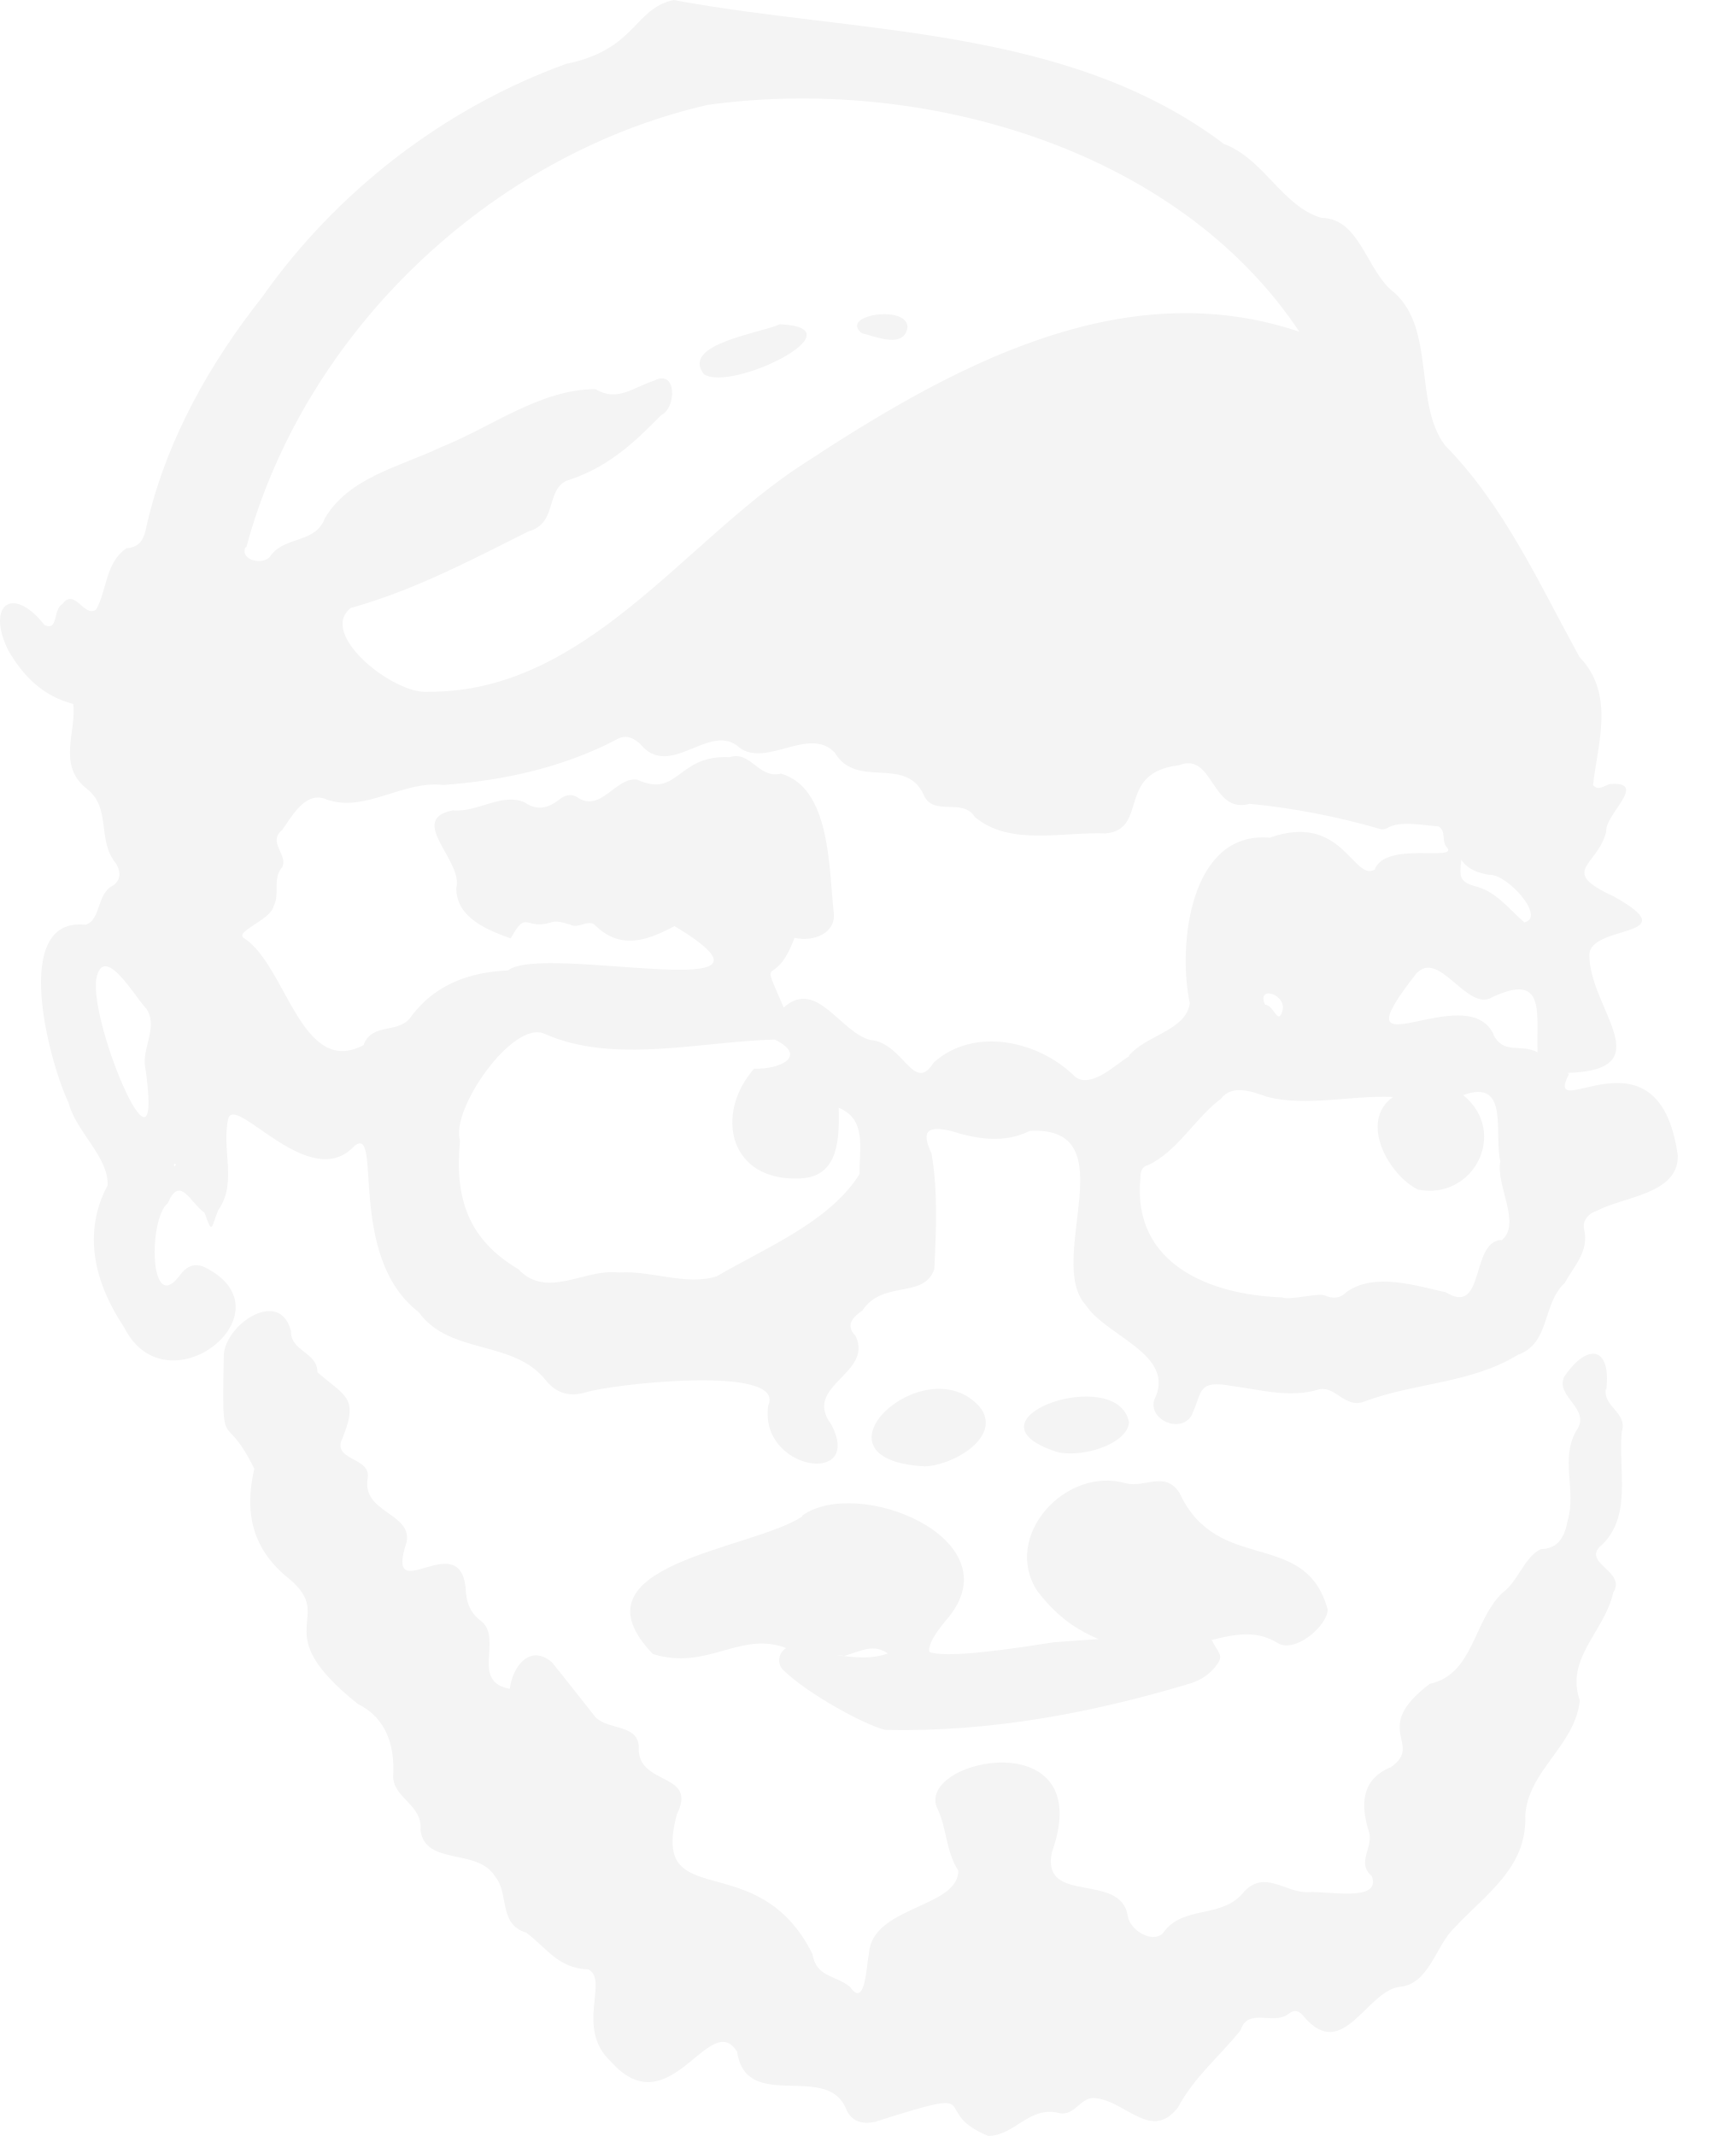
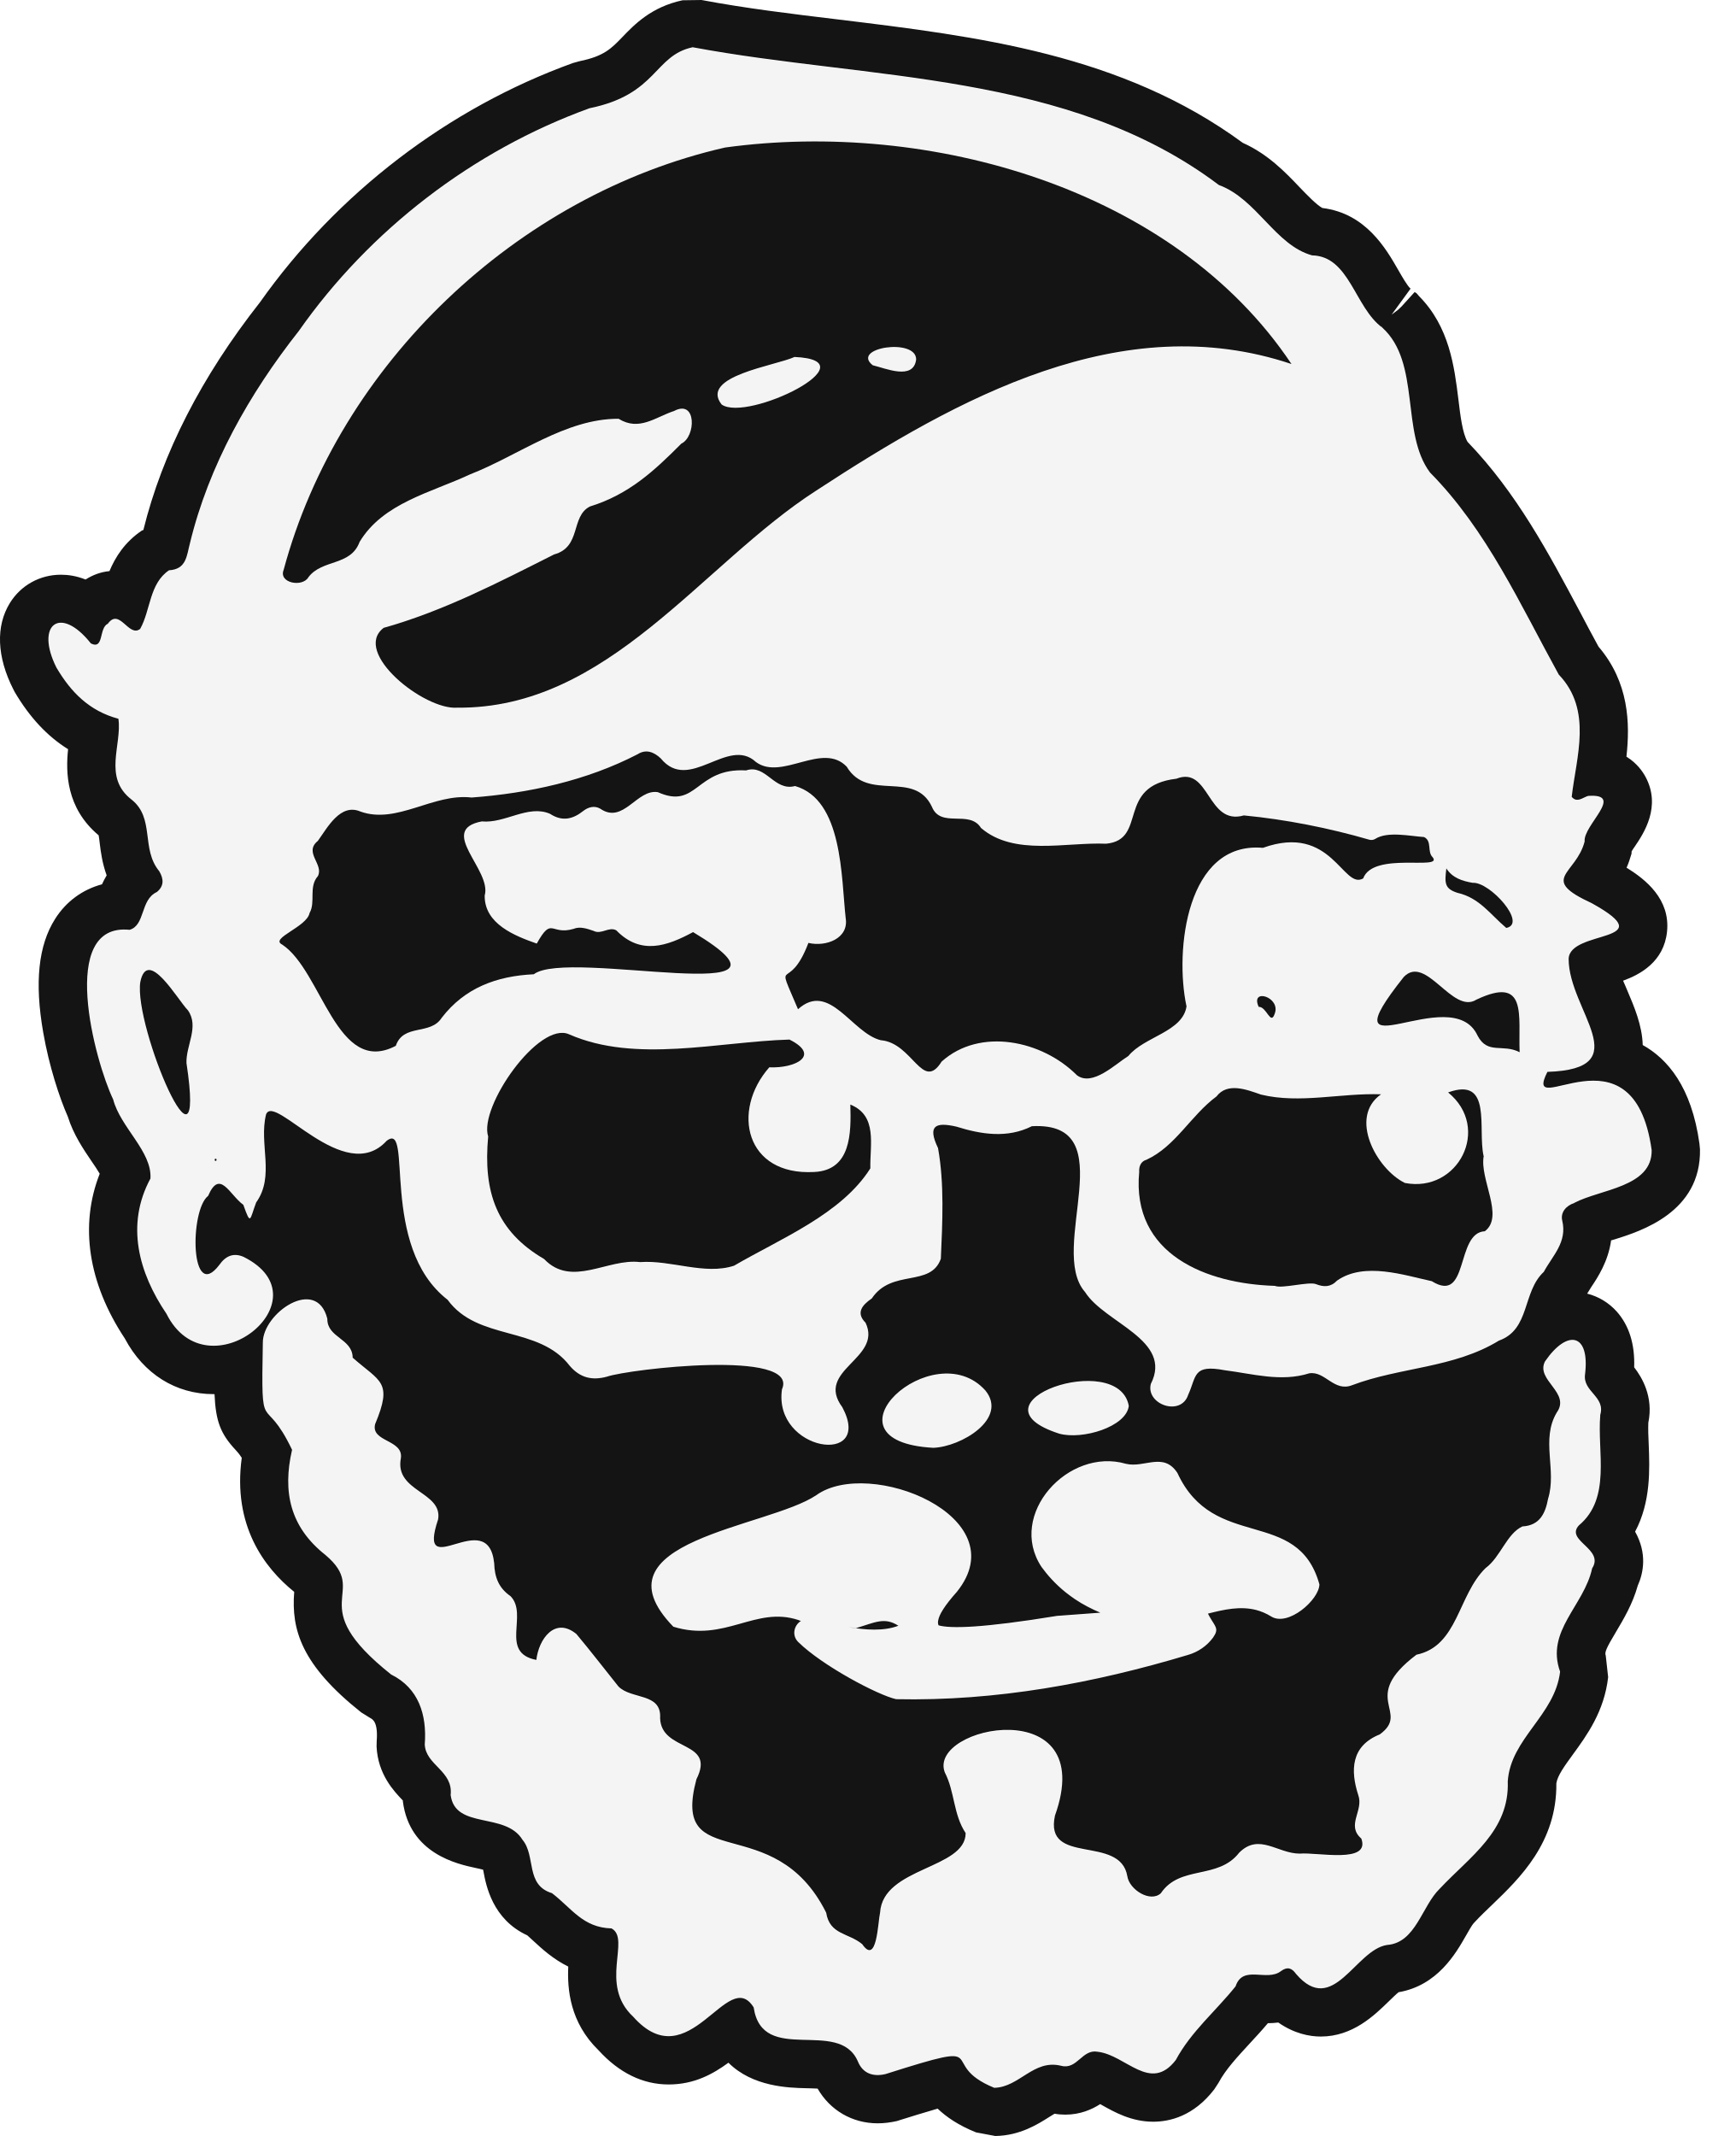
<svg xmlns="http://www.w3.org/2000/svg" width="13" height="16" viewBox="0 0 13 16" fill="none">
-   <g id="Ã propos â Tanguy Beaudouin, UX/UI Designer">
-     <g id="Body">
-       <g id="Section">
-         <g id="Container:margin">
-           <g id="Container">
-             <g id="Paragraph">
-               <g id="Frame 101">
-                 <g id="Bloc principal">
-                   <g id="Bloc text">
-                     <g id="Frame 1000002492">
-                       <g id="Vector">
-                         <path d="M11.74 8.037C12.456 8.016 11.906 7.558 11.906 7.152C11.913 6.92 12.653 7.029 12.089 6.715C11.67 6.521 11.966 6.493 12.033 6.229C12.019 6.102 12.354 5.852 12.061 5.873C12.019 5.883 11.973 5.929 11.934 5.88C11.969 5.566 12.1 5.199 11.832 4.921C11.532 4.375 11.268 3.786 10.824 3.335C10.591 3.024 10.753 2.475 10.45 2.196C10.45 2.196 10.443 2.186 10.439 2.182L10.45 2.196C10.235 2.037 10.193 1.636 9.9 1.632C9.611 1.551 9.466 1.188 9.17 1.079C7.986 0.187 6.424 0.257 5.046 0C4.743 0.067 4.771 0.37 4.239 0.479C3.326 0.811 2.519 1.435 1.962 2.228C1.574 2.718 1.257 3.282 1.109 3.892C1.084 3.99 1.084 4.096 0.947 4.107C0.791 4.212 0.802 4.417 0.721 4.565C0.633 4.635 0.559 4.396 0.467 4.526C0.397 4.558 0.439 4.734 0.333 4.681C0.09 4.375 -0.104 4.537 0.062 4.872C0.175 5.065 0.319 5.213 0.548 5.273C0.576 5.478 0.425 5.732 0.65 5.908C0.837 6.052 0.724 6.296 0.869 6.468C0.904 6.528 0.908 6.585 0.851 6.631C0.721 6.69 0.76 6.891 0.64 6.927C0.076 6.867 0.368 7.956 0.513 8.259C0.569 8.478 0.816 8.668 0.806 8.879C0.612 9.243 0.714 9.62 0.929 9.941C1.25 10.582 2.198 9.824 1.535 9.493C1.458 9.458 1.398 9.482 1.345 9.556C1.116 9.859 1.112 9.126 1.257 9.013C1.348 8.798 1.422 9.006 1.532 9.084C1.592 9.253 1.581 9.2 1.634 9.066C1.782 8.858 1.655 8.608 1.711 8.375C1.775 8.203 2.325 8.943 2.656 8.583C2.868 8.418 2.593 9.412 3.136 9.828C3.372 10.155 3.851 10.029 4.094 10.346C4.175 10.441 4.271 10.462 4.383 10.431C4.556 10.371 5.896 10.216 5.755 10.529C5.684 11.016 6.474 11.136 6.227 10.67C6.008 10.378 6.544 10.293 6.41 10.008C6.333 9.93 6.382 9.87 6.46 9.817C6.615 9.584 6.921 9.733 6.999 9.507C7.013 9.221 7.027 8.918 6.978 8.64C6.893 8.46 6.96 8.435 7.122 8.471C7.32 8.534 7.524 8.566 7.715 8.471C8.448 8.432 7.831 9.433 8.13 9.771C8.286 10.014 8.821 10.145 8.645 10.49C8.606 10.653 8.881 10.748 8.938 10.575C9.005 10.427 8.973 10.335 9.223 10.381C9.442 10.409 9.664 10.476 9.886 10.406C10.009 10.385 10.08 10.554 10.221 10.498C10.598 10.357 11.018 10.364 11.37 10.149C11.617 10.06 11.55 9.768 11.723 9.609C11.79 9.482 11.906 9.377 11.867 9.207C11.853 9.147 11.895 9.091 11.962 9.07C12.167 8.961 12.572 8.946 12.569 8.657C12.428 7.628 11.546 8.453 11.754 8.044L11.74 8.037ZM1.084 7.967C1.246 9.031 0.668 7.681 0.721 7.332C0.777 7.054 1.014 7.473 1.095 7.554C1.183 7.681 1.077 7.829 1.084 7.967ZM1.306 8.735C1.299 8.728 1.306 8.714 1.313 8.717C1.32 8.724 1.313 8.738 1.306 8.735ZM10.947 6.44C10.996 6.514 11.074 6.539 11.155 6.553C11.289 6.542 11.585 6.874 11.419 6.909C11.296 6.803 11.208 6.673 11.035 6.634C10.933 6.602 10.933 6.56 10.947 6.444V6.44ZM1.845 4.1C2.279 2.489 3.671 1.16 5.3 0.786C6.897 0.564 8.814 1.103 9.734 2.485C8.405 2.037 7.122 2.75 6.016 3.476C5.117 4.057 4.387 5.189 3.206 5.182C2.949 5.203 2.378 4.748 2.628 4.554C3.097 4.424 3.53 4.195 3.96 3.98C4.175 3.92 4.087 3.684 4.239 3.603C4.546 3.507 4.743 3.324 4.954 3.109C5.067 3.056 5.074 2.76 4.898 2.852C4.746 2.901 4.623 3.014 4.461 2.915C4.045 2.915 3.675 3.204 3.298 3.352C2.995 3.497 2.617 3.574 2.434 3.881C2.364 4.071 2.142 4.015 2.032 4.156C1.986 4.241 1.796 4.202 1.838 4.1H1.845ZM6.439 8.795C6.213 9.154 5.737 9.345 5.37 9.56C5.141 9.634 4.877 9.514 4.634 9.532C4.38 9.5 4.098 9.736 3.883 9.507C3.513 9.288 3.403 8.982 3.446 8.545C3.372 8.312 3.844 7.635 4.08 7.744C4.598 7.974 5.247 7.801 5.804 7.787C6.054 7.91 5.846 8.012 5.649 8.005C5.349 8.347 5.462 8.855 5.998 8.827C6.29 8.813 6.287 8.516 6.283 8.298C6.498 8.386 6.435 8.612 6.439 8.798V8.795ZM8.455 7.914C8.353 7.977 8.173 8.157 8.053 8.065C7.782 7.794 7.295 7.688 6.995 7.959C6.844 8.199 6.77 7.811 6.52 7.79C6.294 7.734 6.118 7.325 5.871 7.547C5.681 7.103 5.797 7.441 5.952 7.025C6.09 7.057 6.269 6.994 6.245 6.828C6.209 6.507 6.223 5.901 5.85 5.795C5.684 5.837 5.621 5.619 5.466 5.672C5.071 5.651 5.085 5.982 4.775 5.841C4.613 5.813 4.503 6.095 4.323 5.971C4.278 5.943 4.228 5.957 4.19 5.989C4.105 6.056 4.024 6.074 3.929 6.01C3.756 5.936 3.576 6.088 3.393 6.07C3.044 6.137 3.474 6.451 3.418 6.652C3.418 6.877 3.657 6.969 3.826 7.029C3.946 6.81 3.932 6.965 4.116 6.913C4.168 6.891 4.225 6.913 4.274 6.927C4.334 6.958 4.394 6.891 4.45 6.923C4.644 7.121 4.849 7.046 5.053 6.937C6.09 7.561 4.07 7.061 3.805 7.269C3.513 7.283 3.262 7.374 3.083 7.61C2.995 7.751 2.787 7.653 2.723 7.829C2.261 8.072 2.145 7.24 1.835 7.032C1.736 6.983 2.029 6.895 2.05 6.786C2.099 6.698 2.039 6.581 2.113 6.497C2.163 6.405 2.001 6.31 2.113 6.218C2.187 6.116 2.29 5.918 2.448 5.989C2.734 6.091 3.019 5.844 3.319 5.88C3.767 5.848 4.218 5.749 4.616 5.541C4.683 5.499 4.743 5.524 4.796 5.573C5.021 5.848 5.321 5.397 5.54 5.601C5.744 5.749 6.061 5.439 6.252 5.636C6.417 5.915 6.78 5.658 6.918 5.95C6.988 6.123 7.21 5.971 7.302 6.119C7.563 6.341 7.965 6.229 8.282 6.243C8.61 6.211 8.356 5.788 8.832 5.732C9.093 5.629 9.072 6.102 9.361 6.021C9.689 6.052 10.027 6.119 10.344 6.211C10.358 6.215 10.376 6.211 10.39 6.204C10.485 6.144 10.662 6.183 10.774 6.19C10.838 6.222 10.795 6.306 10.841 6.349C10.922 6.454 10.376 6.299 10.298 6.514C10.14 6.606 10.055 6.081 9.512 6.275C8.913 6.222 8.821 7.082 8.913 7.515C8.885 7.72 8.582 7.755 8.458 7.907V7.914H8.455ZM9.604 7.582C9.572 7.677 9.54 7.526 9.477 7.526C9.407 7.374 9.653 7.448 9.604 7.582ZM11.247 9.288C11.014 9.299 11.127 9.863 10.831 9.68C10.616 9.634 10.302 9.528 10.09 9.676C10.037 9.729 9.985 9.729 9.925 9.704C9.868 9.683 9.66 9.743 9.604 9.718C9.075 9.701 8.479 9.475 8.543 8.823C8.543 8.781 8.553 8.738 8.599 8.728C8.825 8.622 8.948 8.379 9.146 8.231C9.23 8.118 9.385 8.178 9.495 8.217C9.798 8.291 10.122 8.203 10.436 8.217C10.178 8.397 10.401 8.802 10.623 8.911C11.039 8.992 11.303 8.481 10.961 8.203C11.31 8.076 11.19 8.488 11.239 8.7C11.204 8.879 11.402 9.172 11.247 9.292V9.288ZM11.19 7.751C10.989 7.311 9.978 8.093 10.612 7.29C10.785 7.11 10.993 7.586 11.18 7.469C11.585 7.279 11.508 7.593 11.518 7.882C11.388 7.815 11.268 7.903 11.187 7.751H11.19Z" fill="#F4F4F4" />
-                         <path d="M12.033 10.409C12.071 10.089 11.895 10.053 11.719 10.311C11.645 10.459 11.923 10.554 11.811 10.713C11.684 10.924 11.811 11.164 11.744 11.389C11.723 11.502 11.68 11.601 11.543 11.604C11.419 11.661 11.373 11.848 11.254 11.932C11.035 12.144 11.039 12.542 10.711 12.613C10.26 12.954 10.668 13.06 10.422 13.236C10.196 13.328 10.193 13.518 10.252 13.712C10.298 13.836 10.154 13.948 10.277 14.054C10.351 14.255 9.932 14.16 9.794 14.174C9.622 14.174 9.477 14.008 9.322 14.167C9.156 14.382 8.86 14.262 8.709 14.484C8.628 14.558 8.462 14.456 8.448 14.35C8.395 14.019 7.796 14.273 7.88 13.874C8.229 12.902 6.879 13.169 7.017 13.536C7.094 13.688 7.084 13.867 7.179 14.012C7.179 14.294 6.53 14.276 6.509 14.636C6.491 14.713 6.484 15.052 6.368 14.883C6.259 14.794 6.114 14.812 6.086 14.636C5.674 13.811 4.866 14.35 5.071 13.589C5.226 13.279 4.796 13.377 4.785 13.11C4.799 12.909 4.56 12.965 4.461 12.863C4.352 12.725 4.242 12.584 4.133 12.45C3.964 12.309 3.837 12.493 3.819 12.651C3.527 12.595 3.759 12.295 3.615 12.151C3.523 12.087 3.492 12.006 3.488 11.893C3.439 11.432 2.875 12.07 3.047 11.548C3.083 11.329 2.706 11.333 2.755 11.069C2.776 10.921 2.519 10.942 2.554 10.801C2.695 10.466 2.596 10.469 2.378 10.279C2.378 10.127 2.177 10.124 2.18 9.972C2.096 9.637 1.673 9.93 1.676 10.163C1.662 10.938 1.676 10.533 1.905 11.002C1.828 11.333 1.891 11.608 2.166 11.826C2.529 12.13 1.979 12.204 2.681 12.764C2.896 12.87 2.959 13.078 2.945 13.31C2.952 13.473 3.167 13.518 3.15 13.709C3.185 13.98 3.58 13.839 3.71 14.058C3.816 14.185 3.731 14.414 3.943 14.477C4.098 14.594 4.182 14.745 4.408 14.752C4.563 14.833 4.306 15.193 4.577 15.443C5.018 15.94 5.318 15.041 5.522 15.369C5.589 15.827 6.188 15.447 6.336 15.792C6.375 15.891 6.456 15.915 6.555 15.894C7.44 15.612 6.939 15.81 7.404 16C7.602 15.996 7.711 15.774 7.93 15.827C8.056 15.859 8.095 15.693 8.215 15.718C8.437 15.743 8.628 16.042 8.825 15.785C8.945 15.559 9.139 15.401 9.294 15.207C9.35 15.034 9.537 15.172 9.65 15.087C9.699 15.048 9.734 15.062 9.77 15.108C10.059 15.447 10.235 14.918 10.482 14.883C10.707 14.865 10.753 14.576 10.894 14.442C11.13 14.188 11.441 13.991 11.426 13.6C11.447 13.261 11.796 13.081 11.835 12.739C11.723 12.419 12.022 12.221 12.085 11.929C12.184 11.774 11.87 11.714 11.98 11.59C12.234 11.375 12.121 11.012 12.149 10.727C12.195 10.579 12.011 10.543 12.029 10.406L12.033 10.409Z" fill="#F4F4F4" />
-                         <path d="M6.012 11.358C5.635 11.611 4.242 11.714 4.891 12.39C5.296 12.514 5.533 12.225 5.871 12.338C5.874 12.338 5.882 12.345 5.889 12.345C5.836 12.376 5.815 12.457 5.867 12.51C6.058 12.694 6.488 12.926 6.632 12.958C7.415 12.976 8.183 12.831 8.92 12.609C8.998 12.584 9.068 12.538 9.114 12.472C9.167 12.401 9.132 12.387 9.086 12.302C9.086 12.295 9.079 12.288 9.075 12.285C9.202 12.253 9.329 12.225 9.452 12.256C9.491 12.267 9.53 12.281 9.569 12.306C9.703 12.39 9.946 12.175 9.946 12.056C9.777 11.442 9.121 11.802 8.835 11.181C8.726 11.016 8.578 11.146 8.434 11.111C7.982 10.98 7.503 11.509 7.771 11.918C7.817 11.978 7.877 12.049 7.958 12.115C7.982 12.137 8.007 12.154 8.032 12.172C8.095 12.214 8.162 12.249 8.229 12.278C8.127 12.285 8.014 12.292 7.891 12.302C7.302 12.397 7.059 12.405 6.964 12.376C6.96 12.366 6.957 12.355 6.964 12.338C6.971 12.292 7.017 12.218 7.108 12.112C7.584 11.52 6.421 11.054 6.008 11.354L6.012 11.358ZM6.657 12.383C6.601 12.405 6.534 12.415 6.467 12.415C6.4 12.415 6.336 12.408 6.269 12.397C6.294 12.397 6.315 12.401 6.322 12.405C6.47 12.359 6.544 12.313 6.654 12.387H6.657V12.383Z" fill="#F4F4F4" />
-                         <path d="M7.337 10.536C6.928 10.082 6.001 10.935 6.928 10.984C7.147 10.977 7.517 10.755 7.337 10.536Z" fill="#F4F4F4" />
-                         <path d="M5.843 2.429C5.695 2.496 5.099 2.577 5.272 2.802C5.473 2.943 6.46 2.457 5.843 2.429Z" fill="#F4F4F4" />
-                         <path d="M6.456 2.496C6.558 2.52 6.777 2.616 6.798 2.45C6.798 2.281 6.283 2.358 6.456 2.496Z" fill="#F4F4F4" />
-                         <path d="M7.915 10.875C8.095 10.924 8.441 10.822 8.458 10.656C8.377 10.212 7.165 10.631 7.915 10.875Z" fill="#F4F4F4" />
+   <g>
+     <g>
+       <g>
+         <g>
+           <g>
+             <g>
+               <g>
+                 <g>
+                   <g>
+                     <g>
+                       <g>
+                         <path d="M11.592 8.033C12.277 8.011 11.751 7.575 11.751 7.187C11.757 6.964 12.466 7.07 11.925 6.77C11.523 6.585 11.806 6.557 11.871 6.307C11.858 6.186 12.177 5.946 11.897 5.967C11.857 5.978 11.814 6.021 11.774 5.973C11.808 5.674 11.932 5.324 11.677 5.057C11.39 4.536 11.138 3.974 10.713 3.543C10.49 3.247 10.646 2.722 10.355 2.457C10.355 2.454 10.347 2.446 10.346 2.444L10.355 2.457C10.148 2.307 10.11 1.923 9.829 1.917C9.553 1.841 9.415 1.493 9.131 1.389C8.002 0.538 6.509 0.605 5.189 0.357C4.898 0.42 4.926 0.71 4.416 0.815C3.541 1.131 2.769 1.727 2.238 2.484C1.868 2.952 1.564 3.49 1.422 4.072C1.397 4.166 1.398 4.267 1.266 4.276C1.118 4.376 1.128 4.573 1.05 4.714C0.964 4.781 0.895 4.554 0.807 4.676C0.739 4.707 0.781 4.873 0.681 4.824C0.449 4.532 0.261 4.685 0.423 5.004C0.531 5.189 0.669 5.329 0.887 5.388C0.914 5.584 0.769 5.826 0.984 5.993C1.162 6.132 1.054 6.362 1.192 6.53C1.227 6.587 1.23 6.64 1.174 6.685C1.049 6.743 1.088 6.934 0.97 6.968C0.43 6.912 0.709 7.952 0.847 8.24C0.901 8.449 1.139 8.629 1.126 8.832C0.94 9.178 1.038 9.537 1.246 9.845C1.553 10.458 2.459 9.735 1.825 9.418C1.751 9.386 1.692 9.409 1.642 9.479C1.423 9.768 1.419 9.068 1.559 8.961C1.646 8.756 1.718 8.954 1.822 9.028C1.88 9.19 1.87 9.14 1.918 9.011C2.061 8.812 1.938 8.572 1.992 8.351C2.054 8.186 2.578 8.894 2.896 8.549C3.098 8.39 2.834 9.339 3.353 9.739C3.58 10.051 4.036 9.93 4.269 10.235C4.346 10.326 4.437 10.345 4.547 10.315C4.711 10.258 5.992 10.109 5.858 10.411C5.791 10.876 6.547 10.991 6.31 10.544C6.102 10.264 6.613 10.183 6.484 9.911C6.41 9.838 6.458 9.779 6.531 9.73C6.68 9.506 6.971 9.648 7.048 9.432C7.06 9.161 7.075 8.87 7.027 8.603C6.945 8.433 7.009 8.408 7.164 8.442C7.352 8.501 7.547 8.532 7.73 8.439C8.43 8.401 7.842 9.357 8.129 9.682C8.277 9.915 8.789 10.041 8.621 10.37C8.583 10.524 8.847 10.617 8.901 10.452C8.965 10.311 8.934 10.221 9.175 10.267C9.383 10.293 9.596 10.357 9.808 10.291C9.927 10.271 9.993 10.433 10.129 10.38C10.488 10.243 10.892 10.252 11.229 10.045C11.464 9.961 11.403 9.681 11.566 9.531C11.63 9.41 11.742 9.308 11.703 9.146C11.689 9.088 11.73 9.036 11.794 9.015C11.991 8.911 12.379 8.898 12.373 8.62C12.237 7.638 11.394 8.424 11.593 8.034L11.592 8.033ZM1.397 7.966C1.55 8.983 1 7.692 1.051 7.359C1.104 7.092 1.33 7.493 1.408 7.571C1.494 7.693 1.392 7.834 1.397 7.965V7.966ZM1.611 8.699C1.604 8.691 1.608 8.68 1.618 8.683C1.626 8.691 1.621 8.701 1.611 8.699ZM10.835 6.508C10.881 6.58 10.956 6.603 11.033 6.616C11.16 6.607 11.445 6.922 11.284 6.954C11.165 6.854 11.083 6.728 10.918 6.691C10.822 6.66 10.821 6.62 10.835 6.508ZM2.125 4.271C2.539 2.733 3.87 1.462 5.431 1.108C6.957 0.897 8.794 1.411 9.675 2.73C8.405 2.303 7.174 2.984 6.115 3.677C5.254 4.231 4.557 5.313 3.426 5.304C3.178 5.324 2.633 4.89 2.873 4.705C3.322 4.58 3.737 4.364 4.15 4.156C4.356 4.1 4.272 3.872 4.418 3.796C4.71 3.706 4.9 3.53 5.103 3.326C5.212 3.275 5.22 2.993 5.051 3.081C4.906 3.129 4.787 3.235 4.633 3.14C4.236 3.138 3.882 3.416 3.52 3.556C3.23 3.693 2.87 3.77 2.693 4.062C2.626 4.244 2.415 4.19 2.31 4.326C2.266 4.405 2.084 4.371 2.124 4.271L2.125 4.271ZM6.52 8.755C6.303 9.098 5.849 9.28 5.498 9.484C5.279 9.556 5.027 9.44 4.795 9.457C4.552 9.427 4.283 9.651 4.076 9.434C3.72 9.227 3.617 8.933 3.656 8.516C3.585 8.296 4.036 7.647 4.264 7.751C4.76 7.969 5.38 7.806 5.913 7.79C6.153 7.909 5.955 8.007 5.763 7.998C5.475 8.325 5.583 8.81 6.098 8.782C6.378 8.77 6.376 8.488 6.37 8.277C6.575 8.361 6.515 8.577 6.519 8.755H6.52ZM8.452 7.913C8.354 7.975 8.182 8.146 8.066 8.057C7.806 7.797 7.34 7.697 7.053 7.955C6.909 8.185 6.836 7.815 6.597 7.795C6.38 7.742 6.213 7.35 5.977 7.563C5.796 7.138 5.905 7.461 6.055 7.066C6.185 7.097 6.36 7.034 6.334 6.879C6.3 6.572 6.313 5.995 5.955 5.891C5.798 5.934 5.737 5.724 5.588 5.775C5.209 5.754 5.224 6.071 4.927 5.938C4.77 5.911 4.669 6.181 4.496 6.062C4.452 6.035 4.405 6.049 4.368 6.078C4.289 6.142 4.209 6.158 4.119 6.1C3.955 6.028 3.782 6.173 3.608 6.156C3.272 6.22 3.685 6.519 3.63 6.711C3.627 6.925 3.858 7.015 4.02 7.072C4.136 6.864 4.122 7.011 4.295 6.962C4.345 6.94 4.399 6.961 4.446 6.976C4.504 7.006 4.561 6.941 4.616 6.972C4.799 7.16 4.996 7.091 5.191 6.985C6.183 7.58 4.252 7.104 3.998 7.302C3.719 7.314 3.48 7.404 3.307 7.627C3.222 7.761 3.022 7.668 2.964 7.837C2.521 8.07 2.412 7.275 2.112 7.078C2.018 7.031 2.298 6.947 2.318 6.843C2.365 6.76 2.309 6.647 2.38 6.567C2.427 6.478 2.272 6.389 2.38 6.302C2.451 6.204 2.548 6.017 2.699 6.083C2.973 6.181 3.245 5.943 3.532 5.977C3.96 5.945 4.392 5.852 4.775 5.654C4.839 5.613 4.898 5.636 4.948 5.684C5.163 5.946 5.451 5.516 5.662 5.712C5.856 5.854 6.16 5.556 6.342 5.746C6.501 6.013 6.849 5.768 6.98 6.046C7.047 6.212 7.262 6.065 7.348 6.206C7.596 6.418 7.984 6.31 8.286 6.323C8.601 6.293 8.355 5.89 8.813 5.836C9.062 5.737 9.041 6.191 9.318 6.111C9.631 6.141 9.955 6.205 10.257 6.293C10.272 6.297 10.288 6.296 10.302 6.287C10.394 6.229 10.561 6.266 10.668 6.274C10.73 6.303 10.689 6.383 10.732 6.426C10.81 6.526 10.286 6.38 10.211 6.583C10.06 6.672 9.977 6.168 9.461 6.354C8.887 6.303 8.799 7.125 8.888 7.539C8.861 7.734 8.569 7.768 8.451 7.914L8.452 7.913ZM9.549 7.597C9.518 7.688 9.488 7.542 9.429 7.545C9.362 7.4 9.597 7.472 9.549 7.597ZM11.123 9.226C10.902 9.237 11.007 9.775 10.726 9.599C10.521 9.556 10.22 9.453 10.016 9.594C9.967 9.646 9.917 9.645 9.858 9.622C9.803 9.601 9.603 9.657 9.55 9.635C9.043 9.619 8.475 9.403 8.534 8.781C8.531 8.741 8.545 8.702 8.589 8.689C8.806 8.59 8.921 8.357 9.112 8.216C9.195 8.107 9.34 8.165 9.445 8.201C9.736 8.273 10.045 8.189 10.346 8.2C10.101 8.371 10.311 8.759 10.524 8.863C10.921 8.942 11.175 8.453 10.847 8.186C11.182 8.065 11.068 8.459 11.114 8.662C11.081 8.835 11.271 9.115 11.123 9.226L11.123 9.226ZM11.069 7.761C10.876 7.339 9.908 8.088 10.516 7.321C10.683 7.148 10.88 7.605 11.06 7.491C11.446 7.308 11.373 7.61 11.384 7.885C11.258 7.82 11.144 7.905 11.069 7.761Z" fill="#F4F4F4" />
+                         <path d="M11.875 10.297C11.912 9.991 11.742 9.957 11.575 10.202C11.503 10.343 11.77 10.434 11.663 10.585C11.542 10.787 11.665 11.015 11.597 11.231C11.577 11.338 11.537 11.431 11.405 11.438C11.287 11.492 11.242 11.668 11.13 11.751C10.921 11.954 10.924 12.334 10.611 12.399C10.178 12.726 10.572 12.826 10.336 12.996C10.12 13.083 10.116 13.267 10.176 13.45C10.219 13.567 10.083 13.676 10.199 13.777C10.269 13.967 9.869 13.877 9.737 13.89C9.571 13.89 9.434 13.733 9.284 13.882C9.125 14.087 8.841 13.973 8.696 14.187C8.618 14.258 8.461 14.159 8.445 14.059C8.393 13.744 7.821 13.985 7.904 13.605C8.237 12.674 6.945 12.932 7.079 13.282C7.154 13.426 7.142 13.597 7.235 13.736C7.235 14.005 6.615 13.99 6.594 14.331C6.577 14.406 6.571 14.73 6.46 14.567C6.356 14.482 6.217 14.499 6.19 14.332C5.797 13.546 5.022 14.061 5.218 13.333C5.367 13.038 4.954 13.131 4.945 12.875C4.958 12.683 4.73 12.737 4.634 12.638C4.53 12.507 4.426 12.373 4.319 12.245C4.157 12.111 4.036 12.285 4.019 12.438C3.739 12.384 3.962 12.098 3.825 11.961C3.737 11.9 3.706 11.821 3.703 11.714C3.656 11.274 3.116 11.882 3.283 11.385C3.318 11.178 2.954 11.18 3.004 10.928C3.023 10.787 2.778 10.807 2.811 10.673C2.944 10.352 2.849 10.357 2.643 10.175C2.64 10.03 2.451 10.027 2.452 9.883C2.371 9.561 1.968 9.842 1.97 10.063C1.955 10.805 1.974 10.416 2.189 10.865C2.115 11.18 2.174 11.444 2.437 11.652C2.783 11.941 2.257 12.012 2.931 12.548C3.136 12.649 3.199 12.849 3.182 13.071C3.189 13.228 3.396 13.269 3.376 13.451C3.41 13.71 3.786 13.576 3.914 13.786C4.016 13.907 3.934 14.125 4.136 14.186C4.283 14.298 4.366 14.444 4.581 14.45C4.728 14.529 4.484 14.87 4.743 15.111C5.165 15.585 5.451 14.727 5.646 15.041C5.711 15.479 6.282 15.117 6.426 15.444C6.463 15.538 6.542 15.563 6.634 15.54C7.481 15.272 7 15.461 7.448 15.643C7.638 15.639 7.742 15.427 7.949 15.479C8.07 15.51 8.106 15.351 8.224 15.374C8.435 15.398 8.618 15.684 8.808 15.436C8.924 15.222 9.11 15.068 9.257 14.884C9.311 14.719 9.489 14.852 9.596 14.769C9.644 14.734 9.678 14.747 9.71 14.79C9.988 15.115 10.153 14.608 10.391 14.574C10.607 14.558 10.652 14.281 10.786 14.152C11.013 13.911 11.31 13.72 11.296 13.348C11.317 13.026 11.65 12.853 11.687 12.527C11.577 12.221 11.867 12.032 11.928 11.753C12.023 11.607 11.722 11.546 11.828 11.43C12.072 11.226 11.964 10.88 11.988 10.606C12.032 10.466 11.857 10.431 11.875 10.299L11.875 10.297Z" fill="#F4F4F4" />
+                         <path d="M6.114 11.203C5.754 11.446 4.42 11.543 5.043 12.188C5.431 12.307 5.658 12.031 5.981 12.137C5.984 12.14 5.991 12.143 5.999 12.145C5.948 12.177 5.929 12.254 5.981 12.304C6.162 12.48 6.574 12.7 6.712 12.731C7.462 12.747 8.196 12.611 8.901 12.399C8.975 12.377 9.041 12.332 9.086 12.269C9.135 12.201 9.103 12.189 9.059 12.108C9.056 12.103 9.053 12.097 9.049 12.09C9.171 12.059 9.291 12.031 9.411 12.063C9.447 12.073 9.485 12.088 9.521 12.11C9.648 12.191 9.882 11.987 9.884 11.87C9.721 11.286 9.093 11.629 8.82 11.036C8.714 10.877 8.573 11.001 8.435 10.968C8.003 10.842 7.543 11.348 7.801 11.739C7.844 11.798 7.902 11.865 7.981 11.929C8.004 11.947 8.028 11.965 8.053 11.982C8.114 12.023 8.178 12.056 8.242 12.083C8.144 12.09 8.037 12.098 7.919 12.107C7.355 12.199 7.121 12.203 7.03 12.178C7.026 12.168 7.025 12.156 7.027 12.142C7.035 12.097 7.078 12.028 7.167 11.926C7.623 11.361 6.51 10.917 6.114 11.202V11.203ZM6.73 12.181C6.674 12.202 6.612 12.21 6.548 12.21C6.484 12.21 6.423 12.202 6.359 12.192C6.384 12.195 6.402 12.197 6.411 12.199C6.552 12.157 6.625 12.113 6.729 12.181H6.73Z" fill="#F4F4F4" />
+                         <path d="M7.382 10.419C6.992 9.984 6.104 10.799 6.991 10.848C7.199 10.841 7.553 10.63 7.382 10.419Z" fill="#F4F4F4" />
+                         <path d="M5.951 2.677C5.808 2.742 5.238 2.82 5.405 3.032C5.597 3.168 6.543 2.703 5.951 2.677Z" fill="#F4F4F4" />
+                         <path d="M6.537 2.739C6.635 2.762 6.842 2.854 6.863 2.696C6.864 2.532 6.37 2.607 6.537 2.739Z" fill="#F4F4F4" />
+                         <path d="M7.935 10.742C8.108 10.79 8.438 10.691 8.456 10.534C8.379 10.109 7.218 10.512 7.935 10.742Z" fill="#F4F4F4" />
+                         <path d="M6.37 8.274C6.376 8.485 6.378 8.767 6.098 8.779C5.584 8.807 5.476 8.321 5.763 7.995C5.956 8.004 6.153 7.906 5.914 7.787C5.38 7.803 4.76 7.966 4.264 7.748C4.037 7.644 3.585 8.293 3.657 8.513C3.618 8.93 3.721 9.224 4.076 9.431C4.283 9.648 4.552 9.424 4.795 9.454C5.027 9.437 5.279 9.553 5.499 9.481C5.849 9.277 6.303 9.095 6.52 8.752C6.516 8.574 6.576 8.357 6.37 8.274H6.37Z" fill="#141414" />
+                         <path d="M2.311 4.323C2.415 4.187 2.627 4.242 2.694 4.059C2.87 3.767 3.23 3.69 3.52 3.554C3.883 3.413 4.237 3.135 4.634 3.137C4.788 3.232 4.907 3.126 5.051 3.078C5.22 2.99 5.213 3.272 5.104 3.323C4.901 3.527 4.711 3.704 4.419 3.794C4.273 3.869 4.357 4.097 4.151 4.153C3.738 4.361 3.323 4.577 2.874 4.703C2.634 4.887 3.179 5.321 3.426 5.301C4.558 5.311 5.254 4.228 6.116 3.674C7.175 2.981 8.405 2.301 9.675 2.727C8.795 1.408 6.958 0.895 5.432 1.105C3.871 1.46 2.539 2.73 2.125 4.268C2.084 4.368 2.267 4.402 2.311 4.323L2.311 4.323ZM6.863 2.693C6.843 2.851 6.635 2.759 6.538 2.736C6.37 2.604 6.865 2.529 6.863 2.693ZM5.952 2.674C6.543 2.7 5.597 3.165 5.406 3.03C5.238 2.817 5.809 2.74 5.952 2.674Z" fill="#141414" />
+                         <path d="M10.918 6.688C11.083 6.725 11.165 6.851 11.284 6.951C11.444 6.919 11.16 6.604 11.033 6.613C10.956 6.6 10.881 6.577 10.835 6.505C10.821 6.617 10.822 6.657 10.918 6.688Z" fill="#141414" />
+                         <path d="M6.359 12.189C6.423 12.199 6.487 12.207 6.548 12.207C6.613 12.207 6.675 12.199 6.73 12.178C6.626 12.11 6.553 12.154 6.412 12.196C6.403 12.194 6.384 12.192 6.36 12.189H6.359Z" fill="#141414" />
+                         <path d="M1.408 7.568C1.331 7.49 1.105 7.09 1.051 7.356C1 7.689 1.551 8.981 1.397 7.963C1.392 7.831 1.494 7.691 1.408 7.568V7.568Z" fill="#141414" />
+                         <path d="M1.612 8.696C1.621 8.698 1.626 8.688 1.619 8.68C1.609 8.677 1.604 8.688 1.612 8.696Z" fill="#141414" />
+                         <path d="M11.114 8.659C11.068 8.456 11.182 8.062 10.848 8.183C11.175 8.45 10.922 8.939 10.524 8.861C10.311 8.756 10.101 8.368 10.346 8.197C10.045 8.186 9.737 8.27 9.446 8.199C9.34 8.162 9.195 8.105 9.113 8.213C8.921 8.355 8.806 8.587 8.589 8.687C8.546 8.699 8.531 8.738 8.534 8.779C8.475 9.4 9.043 9.617 9.55 9.632C9.604 9.655 9.804 9.598 9.858 9.619C9.917 9.642 9.968 9.643 10.017 9.592C10.221 9.45 10.521 9.553 10.726 9.597C11.007 9.772 10.902 9.234 11.123 9.223C11.272 9.112 11.082 8.833 11.115 8.659L11.114 8.659Z" fill="#141414" />
+                         <path d="M11.06 7.488C10.881 7.602 10.683 7.145 10.516 7.318C9.908 8.084 10.876 7.336 11.069 7.758C11.144 7.902 11.258 7.816 11.384 7.882C11.373 7.607 11.446 7.305 11.06 7.488Z" fill="#141414" />
+                         <path d="M12.067 9.292C12.078 9.289 12.088 9.286 12.098 9.283C12.292 9.222 12.744 9.08 12.735 8.609L12.731 8.567C12.672 8.14 12.49 7.93 12.306 7.828C12.302 7.68 12.241 7.538 12.192 7.423C12.182 7.398 12.17 7.372 12.159 7.346C12.286 7.3 12.464 7.205 12.488 6.98C12.514 6.736 12.328 6.587 12.185 6.5C12.199 6.468 12.211 6.433 12.222 6.395L12.223 6.377C12.23 6.365 12.24 6.35 12.248 6.339C12.313 6.243 12.447 6.042 12.327 5.819C12.307 5.782 12.264 5.717 12.184 5.668C12.212 5.417 12.203 5.111 11.975 4.844C11.927 4.757 11.88 4.667 11.834 4.58C11.601 4.143 11.361 3.691 10.994 3.31C10.956 3.246 10.94 3.116 10.925 2.99C10.895 2.748 10.858 2.448 10.631 2.219C10.624 2.21 10.616 2.201 10.608 2.193L10.606 2.194C10.604 2.192 10.601 2.19 10.598 2.187L10.501 2.294L10.474 2.32L10.425 2.357L10.567 2.162C10.545 2.145 10.503 2.072 10.475 2.023C10.382 1.861 10.231 1.598 9.906 1.558C9.861 1.533 9.796 1.465 9.737 1.404C9.63 1.291 9.498 1.154 9.31 1.07C8.403 0.404 7.323 0.273 6.28 0.146C5.922 0.103 5.584 0.062 5.255 0L5.113 0.002C4.88 0.052 4.754 0.182 4.662 0.278C4.579 0.364 4.524 0.421 4.343 0.458L4.292 0.472C3.357 0.81 2.525 1.447 1.947 2.265C1.509 2.822 1.216 3.395 1.074 3.97L1.063 3.974C0.934 4.061 0.864 4.173 0.82 4.278C0.756 4.284 0.696 4.306 0.641 4.341C0.571 4.313 0.508 4.305 0.456 4.305C0.299 4.305 0.156 4.384 0.074 4.517C-0.033 4.69 -0.024 4.92 0.1 5.164L0.111 5.185C0.222 5.373 0.354 5.515 0.51 5.612C0.492 5.783 0.494 6.052 0.739 6.257C0.742 6.274 0.745 6.297 0.747 6.316C0.755 6.382 0.766 6.466 0.799 6.557C0.785 6.58 0.774 6.603 0.764 6.624C0.618 6.663 0.495 6.753 0.413 6.883C0.287 7.081 0.258 7.36 0.324 7.735C0.367 7.983 0.445 8.222 0.508 8.364C0.55 8.499 0.626 8.61 0.687 8.7C0.706 8.727 0.73 8.763 0.747 8.792C0.595 9.178 0.66 9.611 0.935 10.026C1.076 10.292 1.317 10.443 1.6 10.443C1.602 10.443 1.605 10.443 1.607 10.443C1.616 10.646 1.652 10.74 1.765 10.861C1.777 10.874 1.791 10.889 1.811 10.92C1.742 11.426 1.979 11.743 2.204 11.924C2.181 12.208 2.259 12.472 2.706 12.827L2.772 12.868C2.791 12.878 2.833 12.898 2.822 13.041L2.821 13.083C2.831 13.292 2.952 13.418 3.017 13.486C3.017 13.486 3.017 13.486 3.018 13.486V13.494C3.069 13.887 3.428 13.963 3.562 13.992C3.579 13.996 3.601 14 3.619 14.005C3.62 14.01 3.621 14.016 3.622 14.02C3.641 14.122 3.689 14.377 3.95 14.497C3.965 14.51 3.98 14.524 3.995 14.538C4.059 14.597 4.142 14.674 4.257 14.731C4.249 14.9 4.269 15.149 4.484 15.358C4.639 15.528 4.816 15.614 5.009 15.614C5.203 15.614 5.343 15.534 5.457 15.451C5.638 15.632 5.909 15.639 6.036 15.642C6.063 15.643 6.097 15.643 6.125 15.645C6.218 15.807 6.384 15.905 6.575 15.905C6.622 15.905 6.67 15.899 6.719 15.888L6.744 15.88C6.804 15.861 6.927 15.823 7.024 15.795C7.089 15.857 7.178 15.919 7.312 15.973L7.456 16C7.641 15.997 7.774 15.912 7.861 15.857C7.874 15.849 7.888 15.84 7.9 15.833C7.927 15.838 7.954 15.84 7.981 15.84C8.092 15.84 8.18 15.801 8.242 15.761C8.246 15.764 8.25 15.766 8.254 15.768C8.348 15.821 8.476 15.893 8.639 15.893C8.763 15.893 8.942 15.851 9.096 15.651L9.128 15.602C9.181 15.502 9.269 15.408 9.361 15.308C9.406 15.259 9.453 15.209 9.498 15.155C9.525 15.155 9.551 15.153 9.576 15.15C9.695 15.233 9.81 15.255 9.894 15.255C10.134 15.255 10.296 15.096 10.404 14.991C10.426 14.97 10.457 14.939 10.477 14.923C10.769 14.873 10.906 14.632 10.982 14.499C11 14.467 11.027 14.42 11.038 14.408L11.051 14.394C11.089 14.353 11.132 14.312 11.178 14.268C11.384 14.07 11.664 13.801 11.659 13.358C11.668 13.299 11.722 13.226 11.783 13.142C11.888 12.998 12.018 12.819 12.047 12.563L12.029 12.401C12.02 12.378 12.03 12.35 12.107 12.222C12.162 12.129 12.23 12.016 12.269 11.877C12.311 11.783 12.341 11.637 12.249 11.473C12.368 11.25 12.358 11.002 12.351 10.822C12.348 10.762 12.346 10.705 12.348 10.657C12.388 10.462 12.3 10.317 12.242 10.242C12.248 10.069 12.204 9.929 12.112 9.825C12.051 9.757 11.975 9.712 11.89 9.69C11.898 9.676 11.909 9.659 11.921 9.64C11.97 9.567 12.047 9.449 12.069 9.293L12.067 9.292ZM11.988 10.601C11.964 10.875 12.072 11.222 11.828 11.426C11.722 11.541 12.022 11.602 11.927 11.748C11.867 12.028 11.577 12.216 11.687 12.522C11.649 12.848 11.317 13.021 11.295 13.343C11.309 13.715 11.012 13.906 10.786 14.147C10.651 14.277 10.607 14.553 10.391 14.569C10.153 14.604 9.987 15.11 9.709 14.786C9.678 14.742 9.644 14.729 9.596 14.765C9.489 14.847 9.311 14.714 9.256 14.879C9.109 15.063 8.923 15.217 8.808 15.431C8.617 15.679 8.435 15.393 8.223 15.369C8.106 15.347 8.07 15.506 7.949 15.474C7.742 15.423 7.637 15.635 7.448 15.639C7 15.456 7.481 15.267 6.634 15.536C6.542 15.558 6.463 15.533 6.426 15.44C6.282 15.112 5.711 15.474 5.646 15.037C5.451 14.722 5.164 15.58 4.743 15.106C4.484 14.865 4.728 14.524 4.581 14.445C4.366 14.439 4.283 14.294 4.135 14.181C3.934 14.12 4.016 13.903 3.914 13.781C3.786 13.571 3.41 13.706 3.376 13.446C3.396 13.264 3.189 13.223 3.182 13.067C3.199 12.844 3.136 12.645 2.93 12.543C2.257 12.008 2.782 11.937 2.437 11.647C2.174 11.439 2.115 11.176 2.188 10.86C1.974 10.412 1.955 10.8 1.969 10.058C1.967 9.837 2.371 9.557 2.452 9.878C2.45 10.022 2.64 10.025 2.642 10.17C2.849 10.353 2.944 10.347 2.81 10.668C2.777 10.803 3.023 10.782 3.003 10.923C2.954 11.175 3.317 11.173 3.282 11.381C3.116 11.877 3.655 11.269 3.702 11.709C3.705 11.816 3.737 11.896 3.824 11.956C3.961 12.094 3.738 12.38 4.018 12.434C4.035 12.28 4.156 12.107 4.318 12.24C4.425 12.368 4.529 12.503 4.633 12.633C4.73 12.732 4.957 12.678 4.945 12.87C4.953 13.126 5.366 13.033 5.217 13.328C5.022 14.056 5.796 13.541 6.189 14.327C6.216 14.494 6.355 14.477 6.459 14.563C6.57 14.725 6.576 14.401 6.593 14.326C6.615 13.985 7.234 14.001 7.234 13.731C7.141 13.592 7.153 13.421 7.078 13.277C6.944 12.927 8.236 12.669 7.903 13.6C7.82 13.98 8.392 13.739 8.445 14.054C8.46 14.155 8.617 14.254 8.696 14.182C8.84 13.968 9.124 14.083 9.283 13.878C9.433 13.728 9.57 13.885 9.737 13.885C9.869 13.873 10.268 13.963 10.198 13.772C10.082 13.672 10.218 13.563 10.175 13.446C10.116 13.263 10.119 13.079 10.336 12.992C10.571 12.822 10.178 12.722 10.611 12.395C10.923 12.33 10.92 11.95 11.129 11.746C11.241 11.664 11.287 11.488 11.405 11.434C11.536 11.427 11.577 11.334 11.597 11.227C11.664 11.012 11.541 10.784 11.662 10.581C11.769 10.431 11.502 10.339 11.574 10.198C11.742 9.954 11.911 9.987 11.874 10.294C11.855 10.426 12.031 10.461 11.987 10.601L11.988 10.601ZM7.168 11.924C7.078 12.025 7.035 12.094 7.028 12.139C7.025 12.154 7.027 12.166 7.031 12.175C7.121 12.2 7.355 12.196 7.919 12.104C8.038 12.095 8.145 12.087 8.243 12.08C8.179 12.053 8.114 12.02 8.053 11.979C8.028 11.962 8.005 11.945 7.981 11.926C7.902 11.862 7.844 11.795 7.802 11.737C7.543 11.345 8.003 10.839 8.435 10.965C8.574 10.998 8.715 10.874 8.82 11.033C9.093 11.626 9.721 11.283 9.884 11.868C9.882 11.984 9.648 12.188 9.522 12.108C9.485 12.085 9.448 12.07 9.411 12.06C9.291 12.029 9.171 12.056 9.049 12.087C9.053 12.094 9.056 12.1 9.059 12.106C9.104 12.187 9.135 12.198 9.087 12.267C9.041 12.329 8.976 12.374 8.901 12.396C8.196 12.608 7.463 12.744 6.713 12.728C6.575 12.697 6.162 12.478 5.981 12.301C5.929 12.251 5.948 12.174 6 12.142C5.991 12.14 5.985 12.137 5.981 12.135C5.658 12.028 5.431 12.305 5.044 12.185C4.42 11.541 5.754 11.444 6.115 11.2C6.51 10.915 7.623 11.359 7.168 11.924V11.924ZM7.382 10.416C7.553 10.627 7.2 10.838 6.991 10.845C6.104 10.796 6.992 9.981 7.382 10.416ZM8.456 10.531C8.438 10.688 8.108 10.787 7.935 10.739C7.218 10.508 8.379 10.106 8.456 10.531ZM11.794 9.011C11.729 9.032 11.689 9.084 11.703 9.143C11.742 9.305 11.63 9.406 11.565 9.527C11.403 9.677 11.464 9.958 11.229 10.042C10.891 10.249 10.488 10.24 10.129 10.376C9.993 10.429 9.927 10.268 9.808 10.287C9.596 10.354 9.383 10.29 9.175 10.264C8.934 10.218 8.965 10.308 8.901 10.448C8.847 10.613 8.583 10.521 8.621 10.367C8.789 10.037 8.277 9.912 8.129 9.679C7.842 9.354 8.43 8.398 7.73 8.436C7.547 8.528 7.352 8.498 7.164 8.439C7.01 8.404 6.945 8.429 7.027 8.6C7.075 8.867 7.06 9.157 7.048 9.429C6.971 9.645 6.681 9.502 6.531 9.726C6.458 9.776 6.41 9.834 6.484 9.908C6.613 10.179 6.102 10.261 6.31 10.541C6.548 10.987 5.791 10.873 5.858 10.407C5.992 10.105 4.712 10.255 4.547 10.312C4.437 10.342 4.347 10.322 4.269 10.232C4.036 9.927 3.58 10.048 3.353 9.736C2.835 9.335 3.099 8.387 2.896 8.546C2.579 8.891 2.055 8.183 1.993 8.348C1.938 8.569 2.061 8.809 1.919 9.007C1.87 9.136 1.88 9.186 1.823 9.025C1.719 8.95 1.647 8.753 1.559 8.958C1.42 9.065 1.424 9.764 1.643 9.475C1.692 9.405 1.752 9.383 1.825 9.415C2.459 9.732 1.554 10.455 1.247 9.841C1.039 9.534 0.94 9.174 1.127 8.828C1.14 8.625 0.902 8.445 0.848 8.236C0.71 7.948 0.431 6.909 0.971 6.965C1.089 6.931 1.05 6.739 1.175 6.682C1.23 6.637 1.227 6.584 1.193 6.526C1.054 6.358 1.162 6.129 0.985 5.989C0.77 5.823 0.915 5.58 0.887 5.384C0.67 5.326 0.532 5.186 0.423 5.001C0.262 4.681 0.449 4.528 0.681 4.82C0.781 4.869 0.739 4.704 0.808 4.672C0.896 4.55 0.964 4.778 1.05 4.711C1.129 4.57 1.118 4.372 1.266 4.272C1.398 4.264 1.398 4.162 1.423 4.069C1.564 3.486 1.868 2.949 2.238 2.48C2.769 1.723 3.541 1.128 4.416 0.811C4.926 0.707 4.898 0.416 5.189 0.354C6.509 0.601 8.002 0.534 9.131 1.386C9.415 1.49 9.553 1.837 9.829 1.913C10.11 1.919 10.148 2.303 10.355 2.454L10.346 2.44C10.347 2.442 10.355 2.45 10.355 2.454C10.646 2.718 10.49 3.244 10.713 3.54C11.138 3.97 11.39 4.532 11.677 5.053C11.932 5.32 11.808 5.67 11.774 5.969C11.814 6.017 11.856 5.974 11.897 5.962C12.177 5.942 11.858 6.182 11.871 6.303C11.806 6.553 11.523 6.581 11.925 6.766C12.466 7.066 11.757 6.96 11.751 7.183C11.751 7.57 12.277 8.007 11.592 8.029C11.394 8.42 12.236 7.633 12.373 8.615C12.378 8.893 11.99 8.907 11.794 9.01V9.011Z" fill="#141414" />
+                         <path d="M8.888 7.536C8.799 7.121 8.888 6.3 9.461 6.351C9.978 6.165 10.06 6.668 10.212 6.58C10.287 6.376 10.811 6.523 10.733 6.422C10.689 6.38 10.73 6.3 10.668 6.27C10.562 6.263 10.394 6.225 10.302 6.284C10.289 6.292 10.273 6.294 10.258 6.29C9.955 6.202 9.631 6.138 9.318 6.108C9.042 6.187 9.063 5.734 8.813 5.833C8.356 5.887 8.601 6.29 8.286 6.32C7.984 6.307 7.597 6.415 7.349 6.202C7.262 6.062 7.048 6.208 6.981 6.043C6.849 5.764 6.502 6.01 6.343 5.743C6.161 5.553 5.857 5.851 5.663 5.708C5.452 5.512 5.164 5.943 4.95 5.681C4.899 5.633 4.84 5.609 4.776 5.65C4.393 5.848 3.961 5.942 3.533 5.974C3.246 5.94 2.974 6.177 2.7 6.079C2.549 6.014 2.452 6.201 2.381 6.299C2.273 6.386 2.428 6.475 2.381 6.563C2.31 6.644 2.366 6.757 2.319 6.839C2.299 6.944 2.019 7.028 2.113 7.075C2.413 7.272 2.522 8.067 2.965 7.834C3.023 7.665 3.223 7.758 3.309 7.624C3.481 7.4 3.72 7.311 3.999 7.298C4.253 7.1 6.184 7.577 5.192 6.982C4.997 7.087 4.8 7.157 4.617 6.969C4.562 6.938 4.505 7.003 4.447 6.973C4.4 6.957 4.345 6.937 4.296 6.958C4.123 7.008 4.137 6.86 4.021 7.068C3.859 7.011 3.628 6.922 3.631 6.708C3.686 6.516 3.273 6.217 3.609 6.153C3.783 6.17 3.956 6.025 4.12 6.096C4.21 6.155 4.29 6.138 4.369 6.075C4.406 6.046 4.453 6.032 4.497 6.058C4.67 6.177 4.771 5.908 4.928 5.934C5.225 6.067 5.21 5.75 5.589 5.771C5.738 5.721 5.799 5.93 5.956 5.888C6.314 5.991 6.301 6.569 6.335 6.876C6.361 7.031 6.186 7.094 6.056 7.063C5.906 7.458 5.798 7.135 5.978 7.56C6.214 7.347 6.381 7.739 6.598 7.792C6.837 7.811 6.91 8.182 7.054 7.952C7.341 7.694 7.807 7.793 8.067 8.054C8.183 8.142 8.355 7.971 8.453 7.91C8.571 7.764 8.863 7.73 8.889 7.535L8.888 7.536Z" fill="#141414" />
+                         <path d="M9.429 7.542C9.489 7.539 9.518 7.685 9.549 7.594C9.598 7.468 9.363 7.397 9.429 7.542Z" fill="#141414" />
                      </g>
                    </g>
                  </g>
                </g>
              </g>
            </g>
          </g>
        </g>
      </g>
    </g>
  </g>
</svg>
